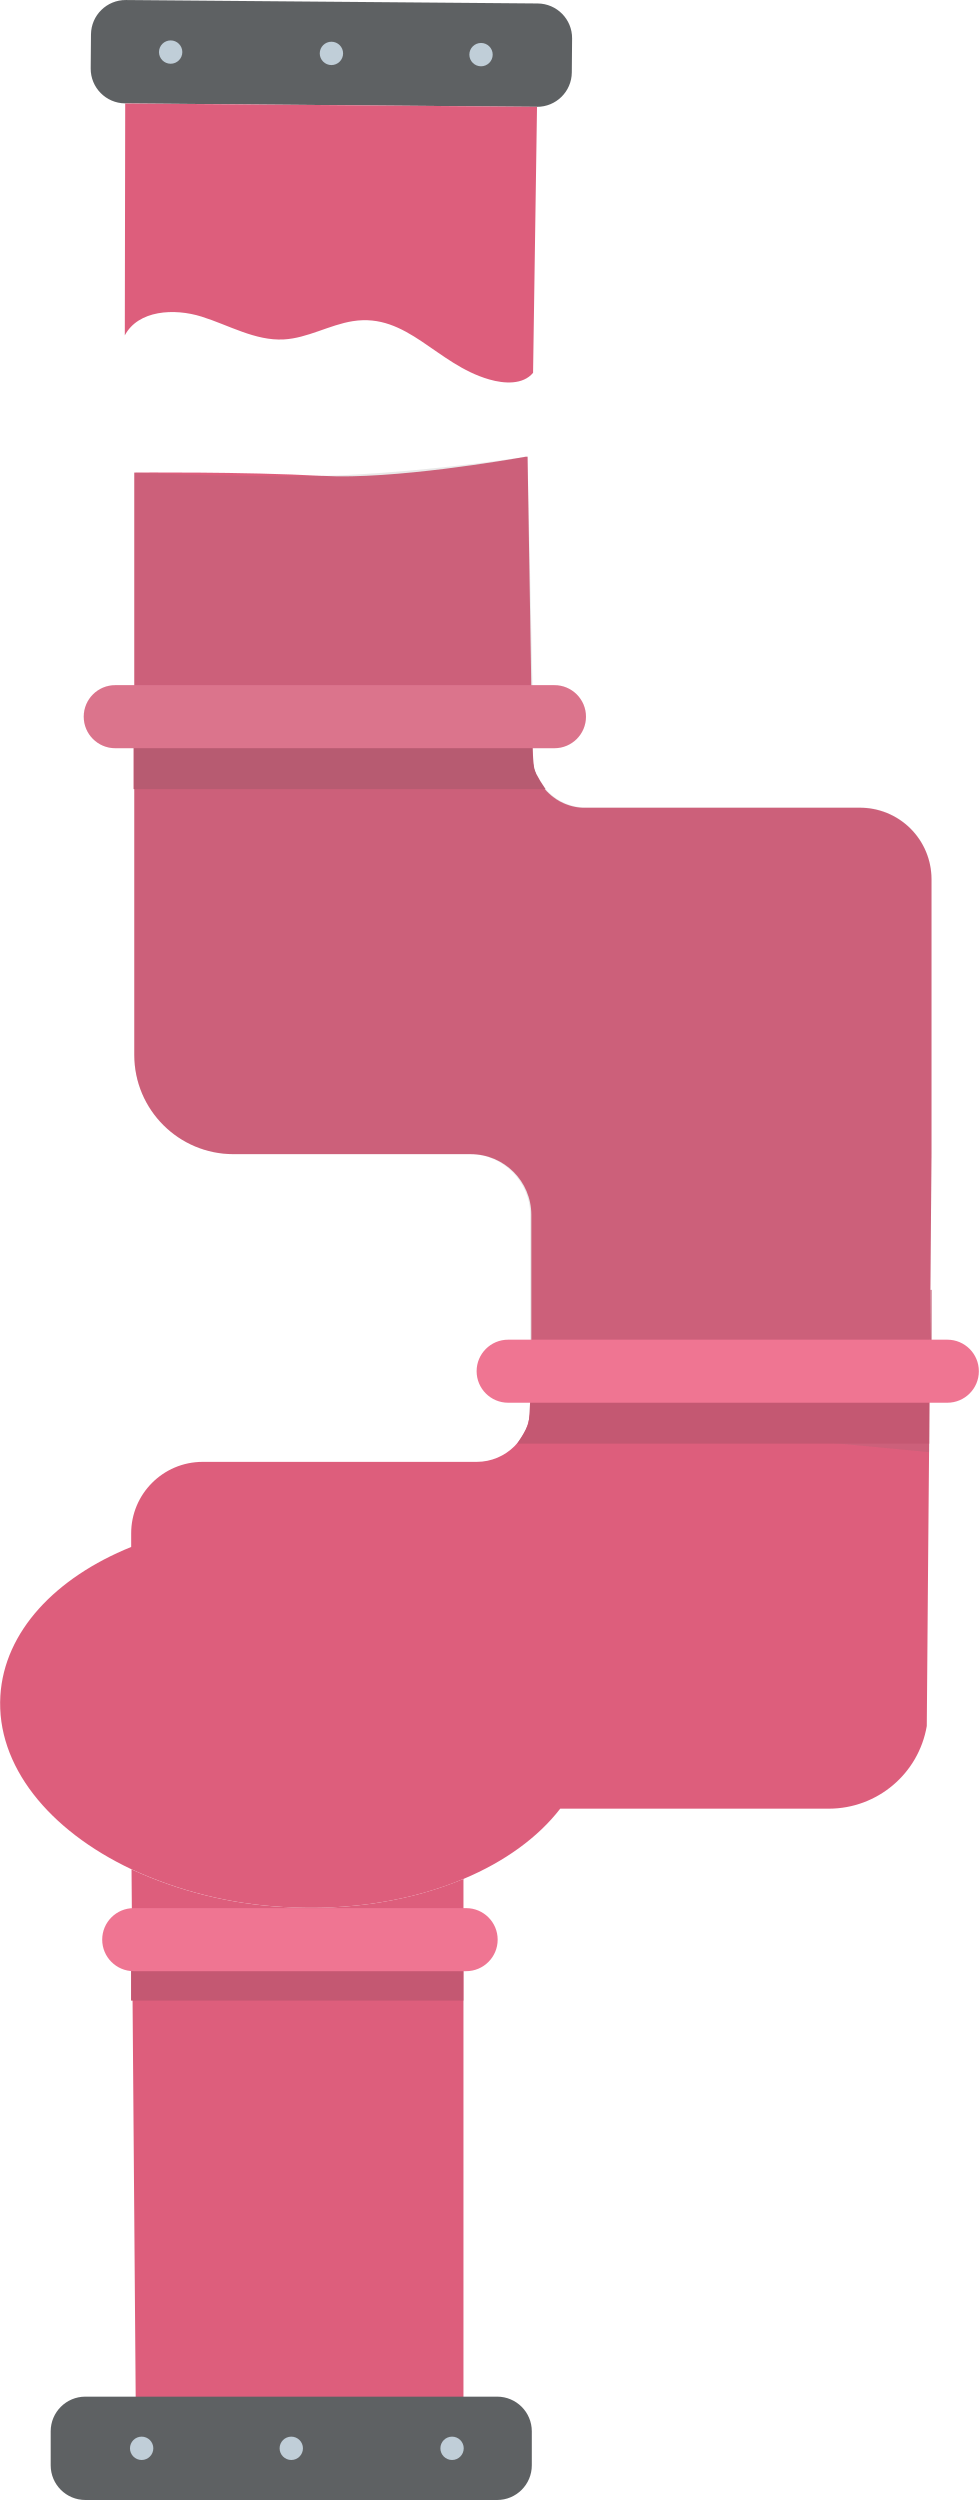
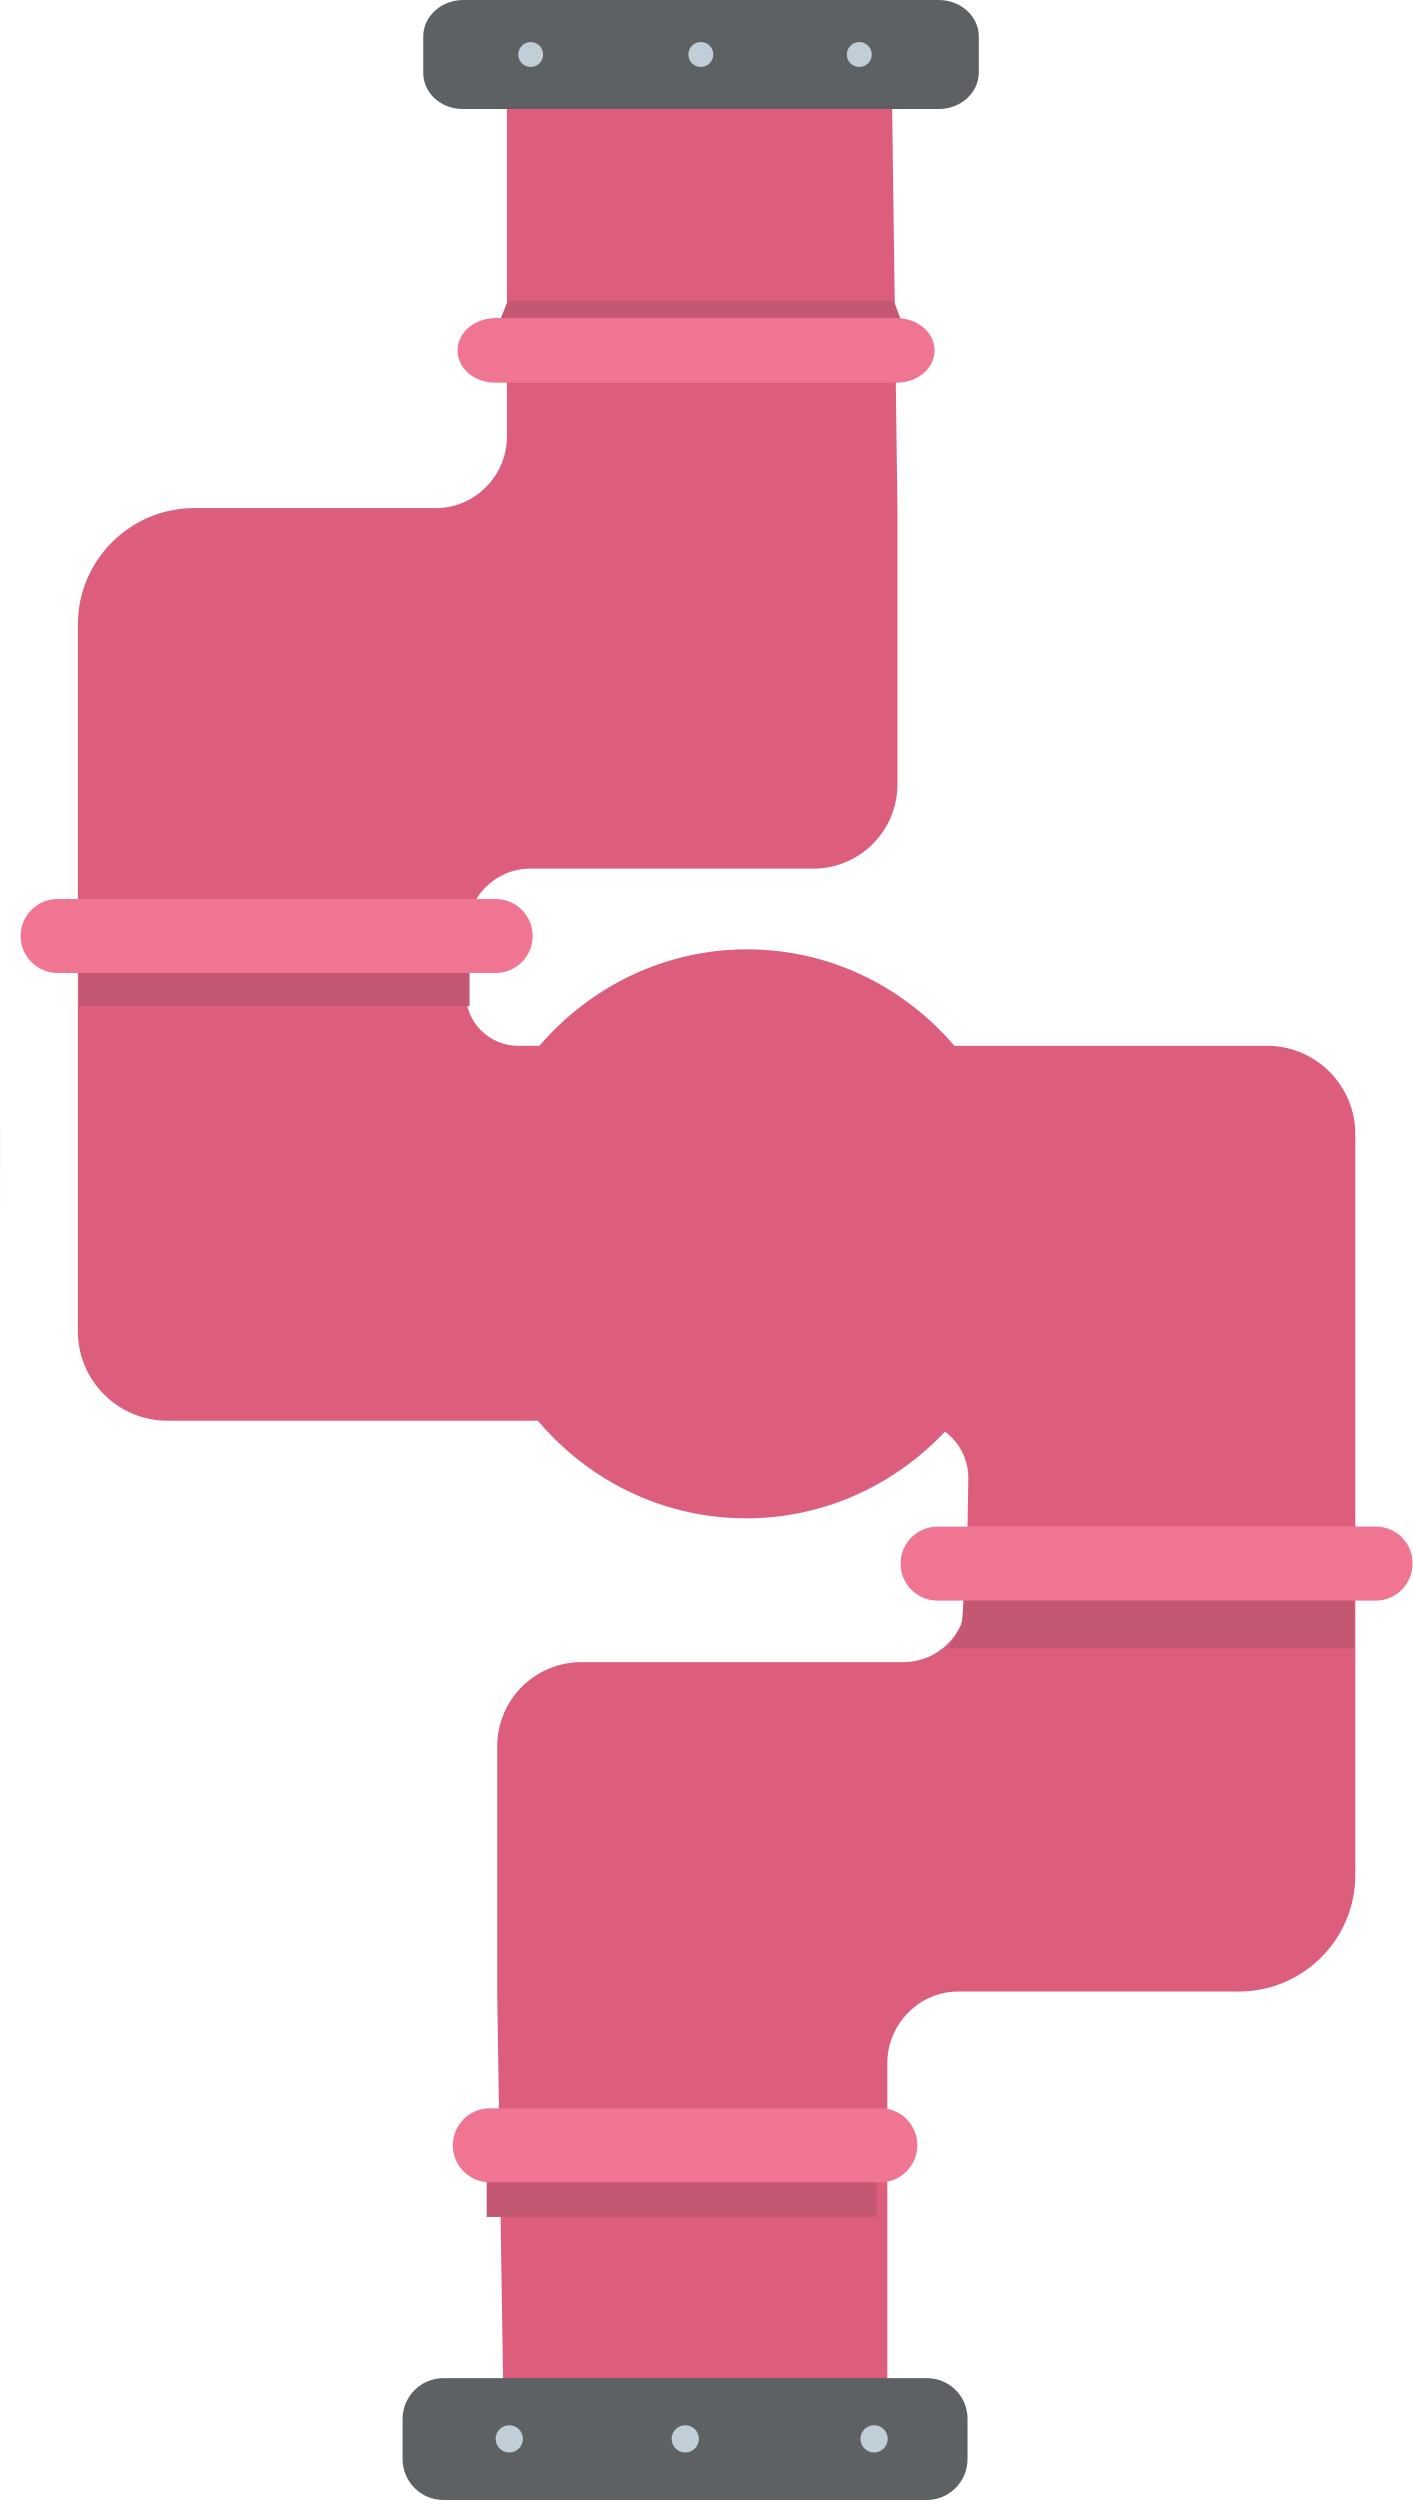
- <svg xmlns="http://www.w3.org/2000/svg" viewBox="0 0 295.3 754.17">
+ <svg xmlns="http://www.w3.org/2000/svg" id="Layer_1" data-name="Layer 1" viewBox="0 0 362.8 642.1">
  <defs>
-     <style>.cls-1{fill:#5e6163;}.cls-2{fill:#c0ced8;}.cls-3{fill:#dd5e7c;}.cls-4{fill:#c45872;}.cls-5{fill:#ef7592;}.cls-6{fill:#6b6b6b;opacity:0.15;}</style>
+     <style>.cls-1{fill:#6b6b6b;isolation:isolate;opacity:0.15;}.cls-2{fill:#dd5e7c;}.cls-3{fill:#5e6163;}.cls-4{fill:#c0ced8;}.cls-5{fill:#c45872;}.cls-6{fill:#ef7592;}</style>
  </defs>
-   <g id="Layer_2" data-name="Layer 2">
-     <g id="pipe">
-       <rect class="cls-1" x="27.4" y="0.52" width="145.14" height="31.18" rx="10.46" transform="translate(0.14 -0.83) rotate(0.48)" />
-       <circle class="cls-2" cx="51.48" cy="15.71" r="3.52" />
-       <circle class="cls-2" cx="99.98" cy="16.11" r="3.52" />
-       <circle class="cls-2" cx="145.11" cy="16.48" r="3.52" />
-       <path class="cls-3" d="M37.65,101.17c4.05-7.63,14.91-8.24,23.15-5.66S77,102.85,85.57,102.4c7.21-.38,13.75-4.39,20.87-5.52,16.45-2.6,25.16,13,41.16,17.59,4.54,1.31,10.18,1.64,13.21-2L162,32.22l-124.23-1Z" />
-       <path class="cls-3" d="M281,265.17v83l-.33,40.95-.14,16.95-.26,32L280,468.94l-.42,51.75a30,30,0,0,1-29.51,24.93H169c-6.72,8.71-16.81,16-29.15,21.18-15.36,6.47-34.2,9.71-54.33,8.48a125.78,125.78,0,0,1-45.8-11.35c-25-11.81-40.91-31.32-39.61-52.4,1.19-19.35,16.64-35.62,39.46-44.86v-4.06A21.57,21.57,0,0,1,61.1,441h82.68a16.15,16.15,0,0,0,16.16-16.15l.34.05V366.46A18.29,18.29,0,0,0,142,348.17H70.44a29.93,29.93,0,0,1-29.93-29.93V142.56s33.08-.3,56.66,1h.35c21,1.17,56.11-4.9,61.05-5.78l.1,0,.27,0,.11,0,.1,0,1.12,69,.24,14.41.07,4.62,0,1.72q0,.48,0,1v.07q0,.45.09.9c0,.24.06.48.1.72s0,.28.08.42.08.44.14.66a.44.44,0,0,0,0,.1,0,0,0,0,0,0,0,1.43,1.43,0,0,0,.07.28c.06.22.12.44.19.66s.13.43.21.65l0,.1c0,.12.08.22.13.34a.41.41,0,0,0,0,.08,14.94,14.94,0,0,0,.88,1.85c.11.19.22.39.34.58a13.26,13.26,0,0,0,1.16,1.65,3.09,3.09,0,0,0,.33.39l.1.13c.17.2.35.4.53.59a.23.23,0,0,0,.07.07,6,6,0,0,0,.57.56l.6.54c.23.2.46.38.7.56a15.47,15.47,0,0,0,2,1.32,11.58,11.58,0,0,0,1.06.52l.61.26a6.37,6.37,0,0,0,.61.23l.55.19a5.43,5.43,0,0,0,.61.18l.46.12.45.1.25.05.64.11c.22,0,.44.07.67.09s.58.06.88.07.61,0,.91,0h82.68A21.56,21.56,0,0,1,281,265.17Z" />
-       <path class="cls-3" d="M139.81,566.8V745.47L41,731.69,39.68,563.93a125.78,125.78,0,0,0,45.8,11.35C105.61,576.51,124.45,573.27,139.81,566.8Z" />
-       <path class="cls-4" d="M164.59,238.06H40.29v-17H160.58s0,2.17.1,4.62c.08,2,.19,4.19.39,5.55a0,0,0,0,0,0,0,5,5,0,0,0,.12.7,6.65,6.65,0,0,0,.52,1.33.41.41,0,0,0,0,.08,41.76,41.76,0,0,0,2.71,4.47l.1.13Z" />
-       <polygon class="cls-4" points="281.02 389.12 281.02 406.07 280.55 406.07 280.69 389.12 281.02 389.12" />
-       <rect class="cls-5" x="25.26" y="206.69" width="151.51" height="19.02" rx="9.51" />
-       <path class="cls-6" d="M281,348.17v-83a21.57,21.57,0,0,0-21.57-21.57H176.77a16.16,16.16,0,0,1-16.16-16.15v-1.73h6.64a9.51,9.51,0,0,0,9.51-9.51h0a9.51,9.51,0,0,0-9.51-9.51h-6.62l-1.49-69S132,142,103.81,143.33c-23.61,1.1-63.3-.77-63.3-.77v64.13H34.77a9.51,9.51,0,0,0-9.51,9.51h0a9.51,9.51,0,0,0,9.51,9.51h5.74v17.88h0v74.65a29.93,29.93,0,0,0,29.93,29.93h71.21a18.29,18.29,0,0,1,18.29,18.29v60.16l120.35,11.46Z" />
-       <path class="cls-4" d="M156,435.5h124.3v-17H160s-.05,8.54-.61,10.9C158.91,431.31,156,435.5,156,435.5Z" />
-       <rect class="cls-4" x="39.53" y="586.56" width="100.25" height="16.96" transform="translate(179.31 1190.08) rotate(-180)" />
-       <rect class="cls-1" x="15.3" y="722.99" width="145.14" height="31.18" rx="10.46" transform="translate(175.73 1477.16) rotate(-180)" />
-       <circle class="cls-2" cx="136.37" cy="738.58" r="3.52" />
-       <circle class="cls-2" cx="87.87" cy="738.58" r="3.52" />
-       <circle class="cls-2" cx="42.73" cy="738.58" r="3.52" />
-       <rect class="cls-5" x="143.79" y="404.14" width="151.51" height="19.02" rx="9.51" transform="translate(439.08 827.3) rotate(180)" />
-       <rect class="cls-5" x="30.83" y="575.62" width="119.3" height="19.02" rx="9.51" transform="translate(180.96 1170.26) rotate(-180)" />
-     </g>
-   </g>
+   <path class="cls-1" d="M20.9,289.1l-.1,27V291.3A16.2,16.2,0,0,1,20.9,289.1Z" transform="translate(-20.8)" />
+   <path class="cls-2" d="M368.9,291.4V481.6A29.92,29.92,0,0,1,339,511.5H267a17.9,17.9,0,0,0-12.9,5.4,18.31,18.31,0,0,0-5.4,12.9v95L150,611l-1.5-99.5v-63a21.64,21.64,0,0,1,21.6-21.6h82.7A16.2,16.2,0,0,0,269,410.7l.5-31a14.6,14.6,0,0,0-14.6-14.8H63.7A23,23,0,0,1,40.8,342V160.4a29.92,29.92,0,0,1,29.9-29.9h62a17.9,17.9,0,0,0,12.9-5.4,18.31,18.31,0,0,0,5.4-12.9v-95h98.8l1.5,113.3v71a21.64,21.64,0,0,1-21.6,21.6H157a16.2,16.2,0,0,0-16.2,16.2l-.4,15.6a13.47,13.47,0,0,0,13.4,13.7H346A22.69,22.69,0,0,1,368.9,291.4Z" transform="translate(-20.8)" />
+   <path class="cls-3" d="M129.5,18.7V9.4c0-5.2,4.6-9.4,10.3-9.4H261.9c5.7,0,10.3,4.2,10.3,9.4v9.2c0,5.2-4.6,9.4-10.3,9.4H139.8C134.1,28.1,129.5,23.9,129.5,18.7Z" transform="translate(-20.8)" />
+   <circle class="cls-4" cx="136.3" cy="14" r="3.2" />
+   <circle class="cls-4" cx="180" cy="14" r="3.2" />
+   <circle class="cls-4" cx="220.7" cy="14" r="3.2" />
+   <path class="cls-5" d="M141.4,258.4H41.1v-17H141.4Z" transform="translate(-20.8)" />
+   <path class="cls-6" d="M26.1,240.4h0a9.5,9.5,0,0,1,9.5-9.5H148.1a9.5,9.5,0,0,1,9.5,9.5h0a9.5,9.5,0,0,1-9.5,9.5H35.6A9.5,9.5,0,0,1,26.1,240.4Z" transform="translate(-20.8)" />
+   <rect class="cls-5" x="125" y="552.4" width="100.2" height="17" />
+   <path class="cls-3" d="M269.3,621.3v10.3a10.5,10.5,0,0,1-10.5,10.5H134.7a10.5,10.5,0,0,1-10.5-10.5V621.3a10.5,10.5,0,0,1,10.5-10.5H258.9A10.41,10.41,0,0,1,269.3,621.3Z" transform="translate(-20.8)" />
+   <circle class="cls-4" cx="224.5" cy="626.4" r="3.5" />
+   <circle class="cls-4" cx="176" cy="626.4" r="3.5" />
+   <circle class="cls-4" cx="130.8" cy="626.4" r="3.5" />
+   <path class="cls-6" d="M256.4,551h0a9.5,9.5,0,0,1-9.5,9.5H146.6a9.5,9.5,0,0,1-9.5-9.5h0a9.5,9.5,0,0,1,9.5-9.5H246.9A9.43,9.43,0,0,1,256.4,551Z" transform="translate(-20.8)" />
+   <path class="cls-5" d="M267.7,417.3c.6-2.4.6-10.9.6-10.9H368.6v17H264.3S267.2,419.2,267.7,417.3Z" transform="translate(-20.8)" />
+   <path class="cls-6" d="M383.6,401.6h0a9.5,9.5,0,0,1-9.5,9.5H261.6a9.5,9.5,0,0,1-9.5-9.5h0a9.5,9.5,0,0,1,9.5-9.5H374.1A9.37,9.37,0,0,1,383.6,401.6Z" transform="translate(-20.8)" />
+   <ellipse class="cls-2" cx="212.54" cy="316.88" rx="73.07" ry="71.01" transform="translate(-131.43 519.72) rotate(-88.26)" />
+   <polygon class="cls-5" points="130.41 77.26 229.58 77.26 233.69 88.54 125.94 88.54 130.41 77.26" />
+   <path class="cls-6" d="M138.32,90h0c0-4.63,4.42-8.3,9.76-8.3h103c5.45,0,9.76,3.76,9.76,8.3h0c0,4.63-4.41,8.29-9.76,8.29h-103C142.63,98.33,138.32,94.58,138.32,90Z" transform="translate(-20.8)" />
</svg>
